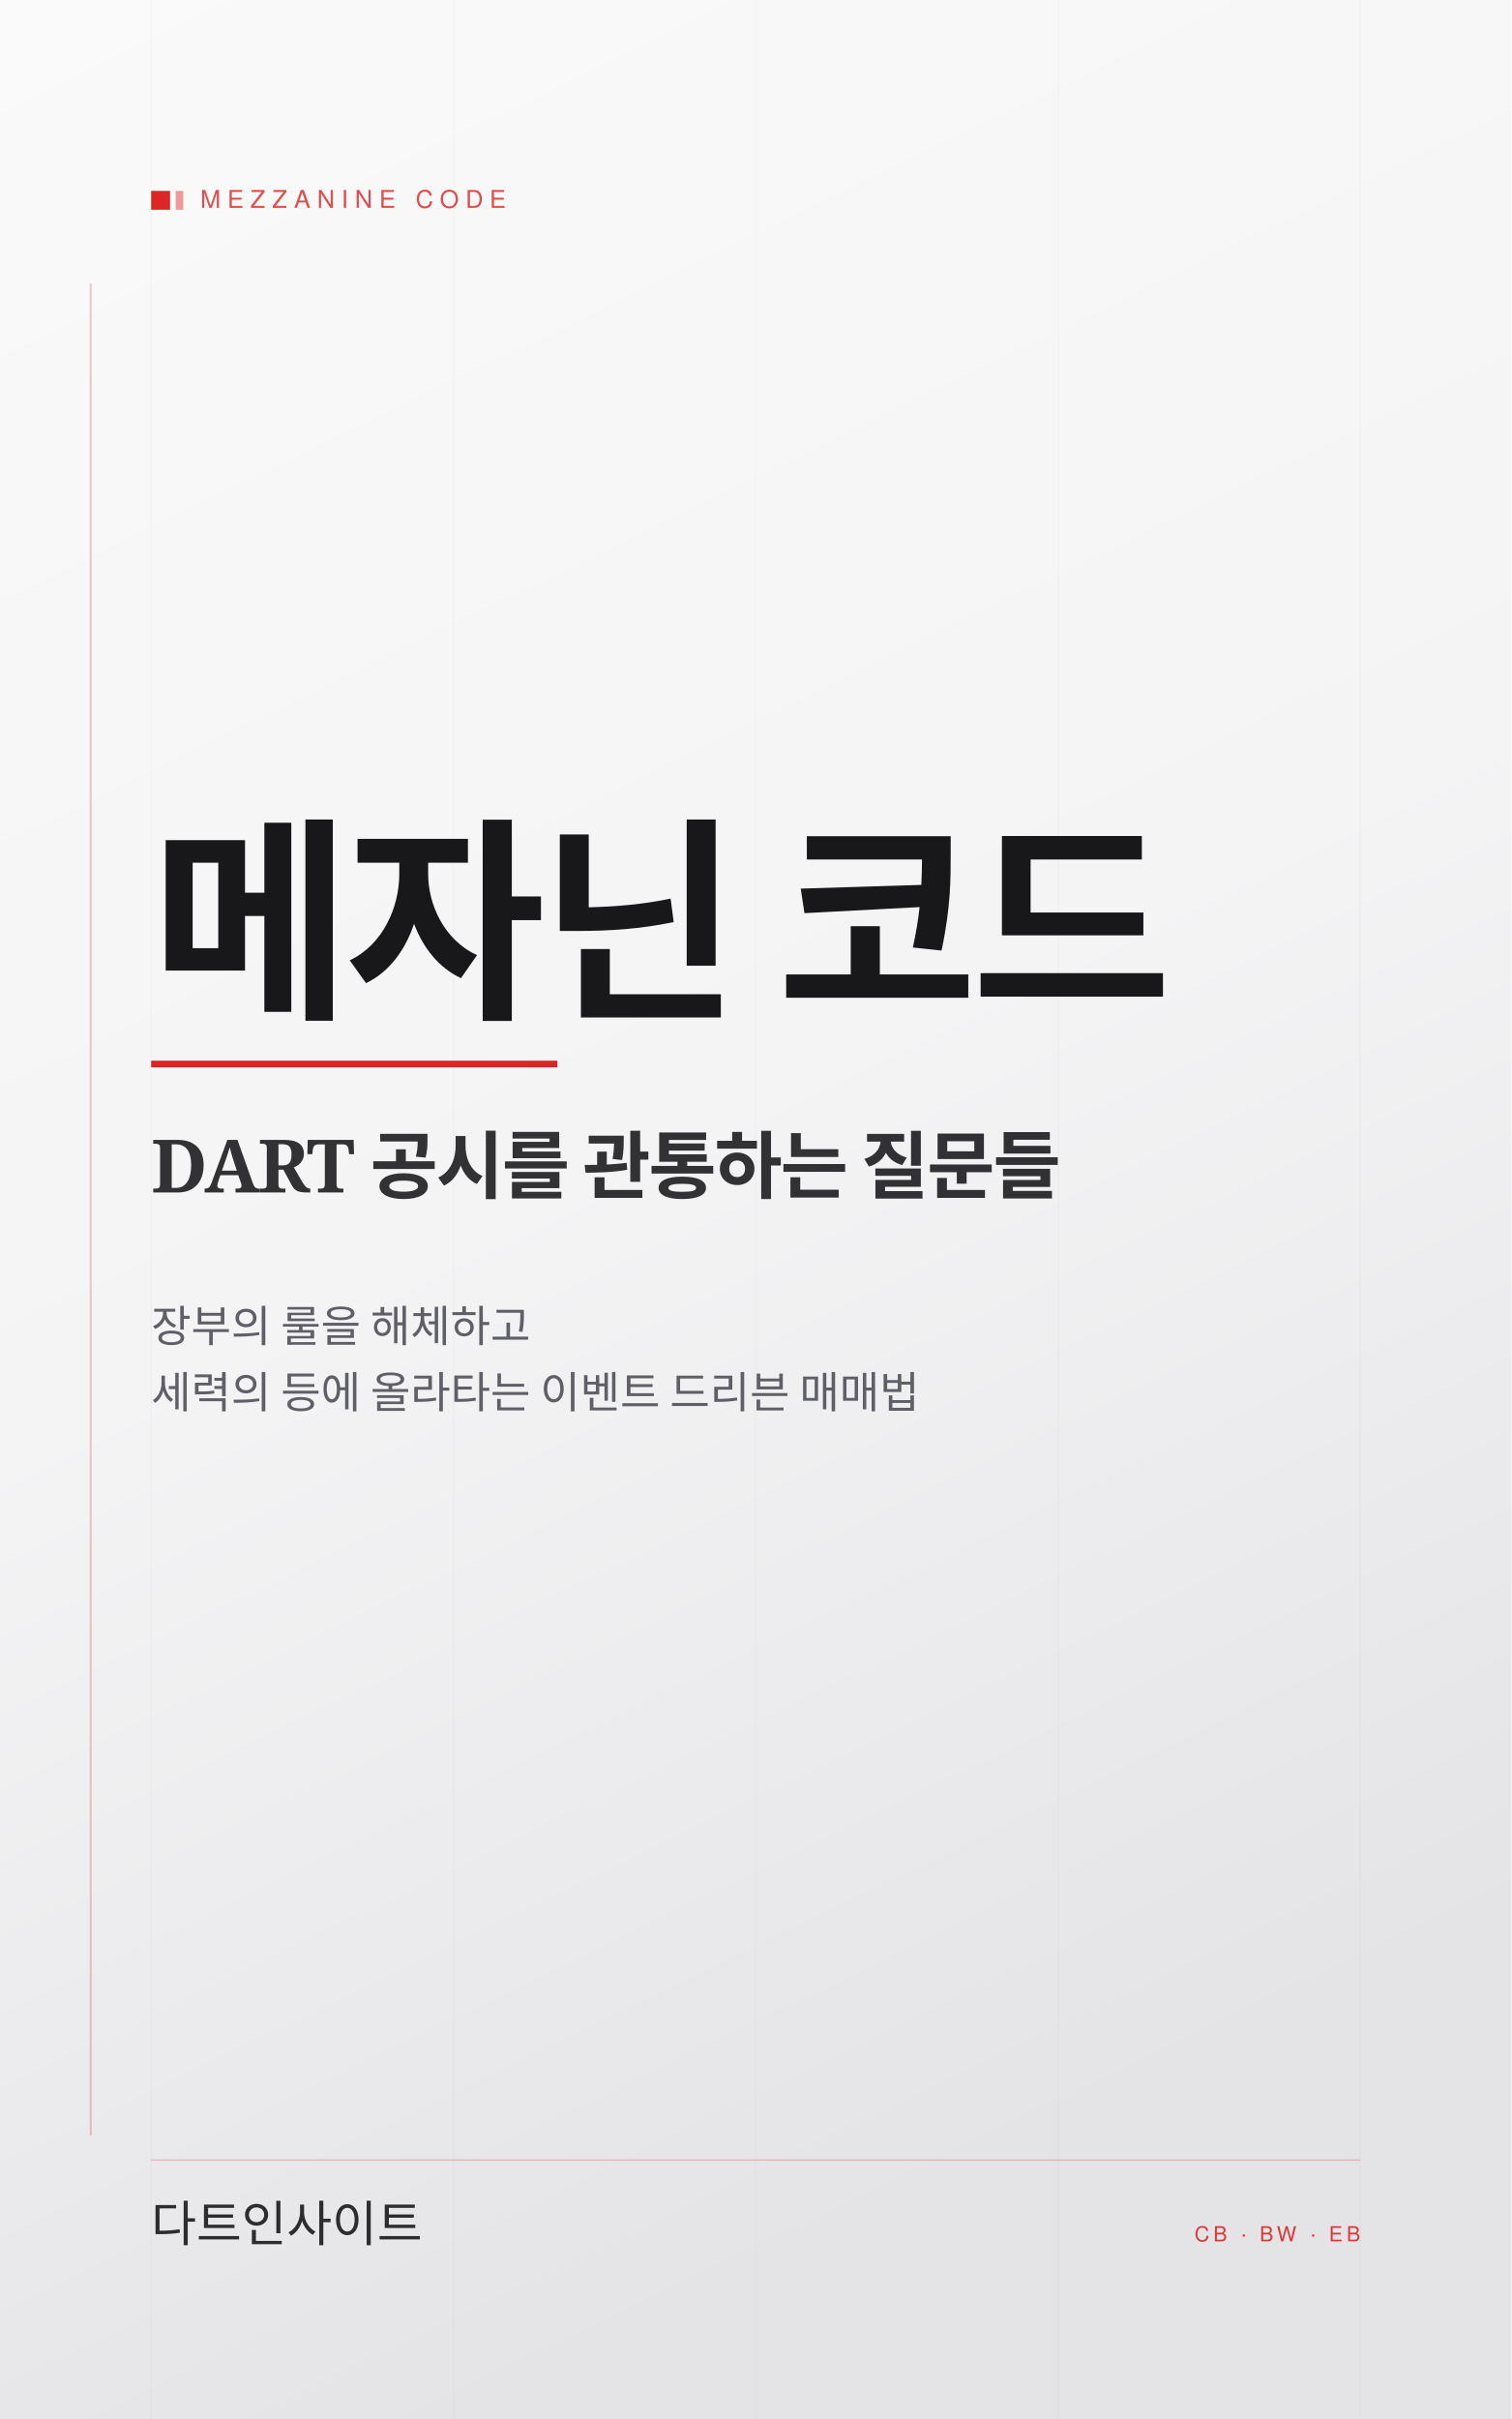
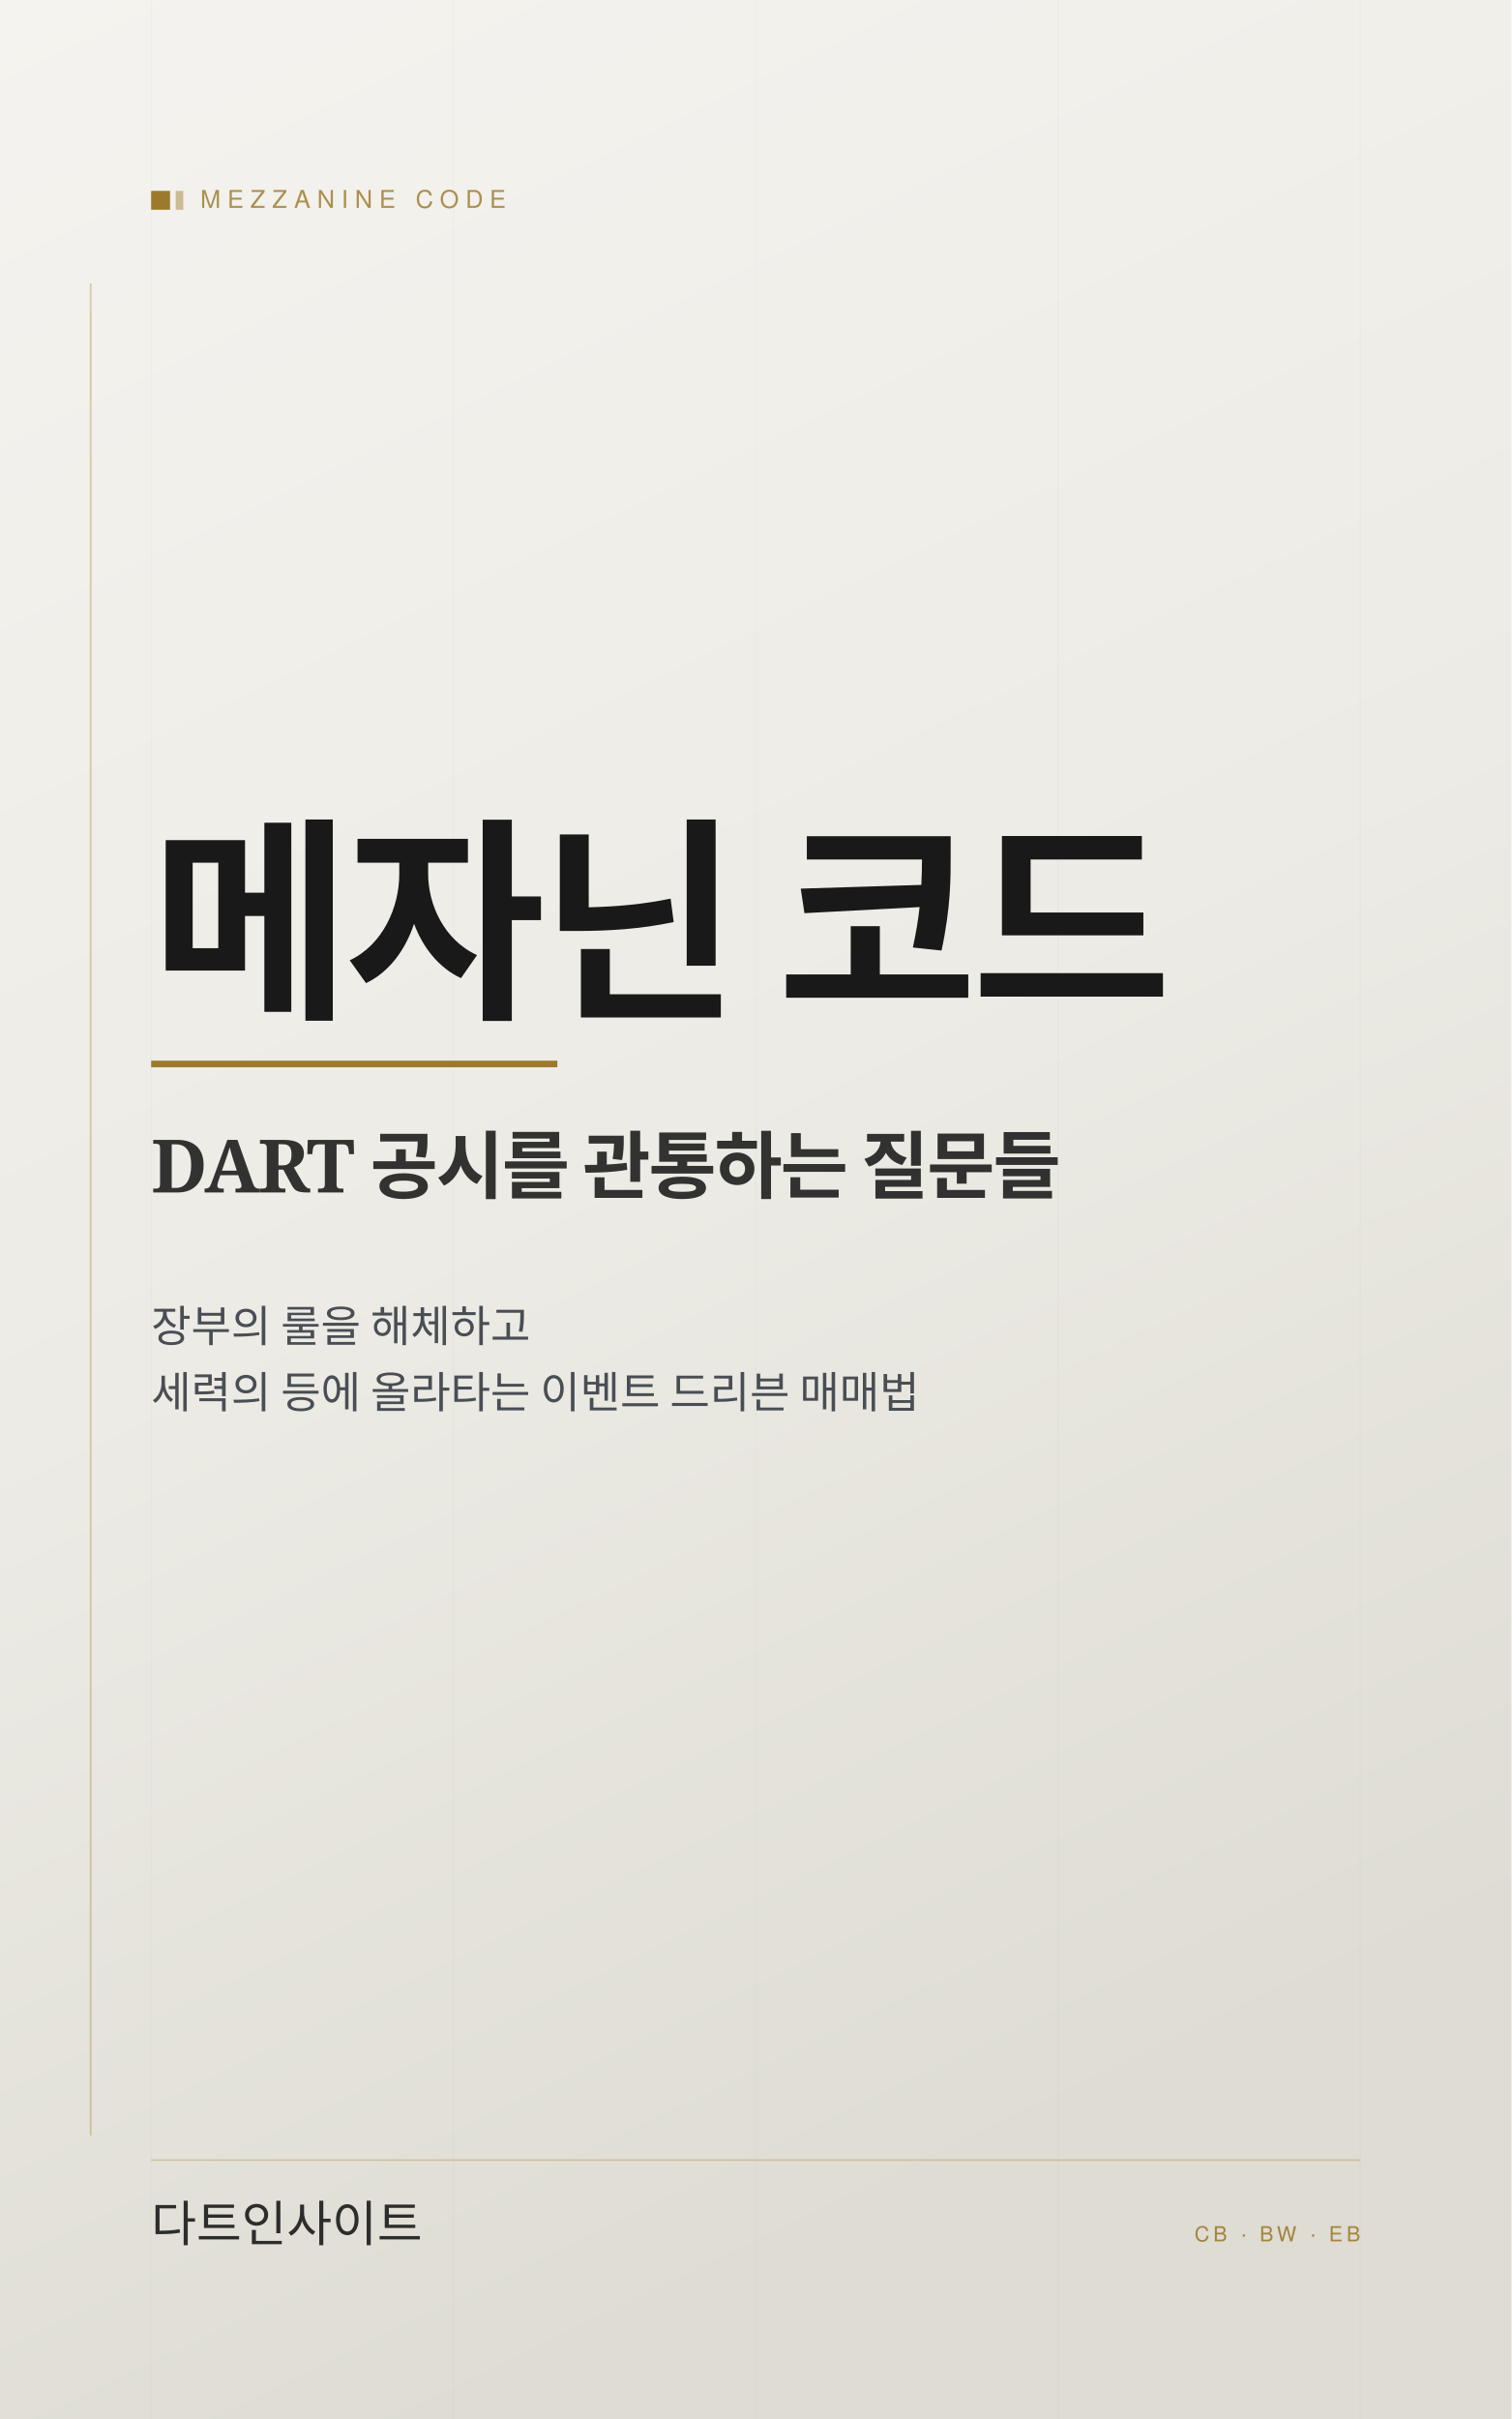
<svg xmlns="http://www.w3.org/2000/svg" viewBox="0 0 1600 2560" width="1600" height="2560">
  <defs>
    <linearGradient id="bg" x1="0" y1="0" x2="0.3" y2="1">
-       <stop offset="0" stop-color="#FAFAFA" />
-       <stop offset="0.55" stop-color="#F4F4F5" />
-       <stop offset="1" stop-color="#E4E4E7" />
+       <stop offset="0" stop-color="#F4F3EF" />
+       <stop offset="0.55" stop-color="#ECEBE5" />
+       <stop offset="1" stop-color="#DEDCD3" />
    </linearGradient>
  </defs>
  <rect width="1600" height="2560" fill="url(#bg)" />
-   <g stroke="#18181B" stroke-width="1" opacity="0.03">
+   <g stroke="#191919" stroke-width="1" opacity="0.03">
    <path d="M160 0v2560M480 0v2560M800 0v2560M1120 0v2560M1440 0v2560" />
  </g>
-   <path d="M96 300v1960" stroke="#DC2626" stroke-width="2" opacity="0.26" />
+   <path d="M96 300v1960" stroke="#9C7A2C" stroke-width="2" opacity="0.32" />
  <g transform="translate(160,222)">
-     <rect x="0" y="-20" width="20" height="20" fill="#DC2626" />
-     <rect x="26" y="-20" width="8" height="20" fill="#DC2626" opacity="0.45" />
-     <text x="52" y="-2" font-family="'Segoe UI', Helvetica, Arial, sans-serif" font-size="26" letter-spacing="7" fill="#DC2626" opacity="0.82">MEZZANINE CODE</text>
+     <rect x="0" y="-20" width="20" height="20" fill="#9C7A2C" />
+     <rect x="26" y="-20" width="8" height="20" fill="#9C7A2C" opacity="0.45" />
+     <text x="52" y="-2" font-family="'Segoe UI', Helvetica, Arial, sans-serif" font-size="26" letter-spacing="7" fill="#9C7A2C" opacity="0.82">MEZZANINE CODE</text>
  </g>
-   <text x="160" y="1060" font-family="KoPubWorldBatang, 'Noto Serif KR', serif" font-size="230" font-weight="700" fill="#18181B" letter-spacing="-6">메자닌 코드</text>
-   <path d="M160 1126h430" stroke="#DC2626" stroke-width="7" />
-   <text x="160" y="1262" font-family="KoPubWorldBatang, 'Noto Serif KR', serif" font-size="78" font-weight="700" fill="#18181B" letter-spacing="-2" opacity="0.88">DART 공시를 관통하는 질문들</text>
-   <text x="160" y="1420" font-family="KoPubWorldDotum, 'Noto Sans KR', sans-serif" font-size="46" fill="#52525B" opacity="0.92">장부의 룰을 해체하고</text>
-   <text x="160" y="1490" font-family="KoPubWorldDotum, 'Noto Sans KR', sans-serif" font-size="46" fill="#52525B" opacity="0.92">세력의 등에 올라타는 이벤트 드리븐 매매법</text>
-   <path d="M160 2286h1280" stroke="#DC2626" stroke-width="1.5" opacity="0.26" />
-   <text x="160" y="2372" font-family="KoPubWorldBatang, 'Noto Serif KR', serif" font-size="52" fill="#18181B" opacity="0.9">다트인사이트</text>
-   <text x="1440" y="2372" text-anchor="end" font-family="'Segoe UI', Helvetica, Arial, sans-serif" font-size="22" letter-spacing="4" fill="#DC2626" opacity="0.9">CB · BW · EB</text>
+   <text x="160" y="1060" font-family="KoPubWorldBatang, 'Noto Serif KR', serif" font-size="230" font-weight="700" fill="#191919" letter-spacing="-6">메자닌 코드</text>
+   <path d="M160 1126h430" stroke="#9C7A2C" stroke-width="7" />
+   <text x="160" y="1262" font-family="KoPubWorldBatang, 'Noto Serif KR', serif" font-size="78" font-weight="700" fill="#191919" letter-spacing="-2" opacity="0.88">DART 공시를 관통하는 질문들</text>
+   <text x="160" y="1420" font-family="KoPubWorldDotum, 'Noto Sans KR', sans-serif" font-size="46" fill="#3C4148" opacity="0.92">장부의 룰을 해체하고</text>
+   <text x="160" y="1490" font-family="KoPubWorldDotum, 'Noto Sans KR', sans-serif" font-size="46" fill="#3C4148" opacity="0.92">세력의 등에 올라타는 이벤트 드리븐 매매법</text>
+   <path d="M160 2286h1280" stroke="#9C7A2C" stroke-width="1.5" opacity="0.32" />
+   <text x="160" y="2372" font-family="KoPubWorldBatang, 'Noto Serif KR', serif" font-size="52" fill="#191919" opacity="0.9">다트인사이트</text>
+   <text x="1440" y="2372" text-anchor="end" font-family="'Segoe UI', Helvetica, Arial, sans-serif" font-size="22" letter-spacing="4" fill="#9C7A2C" opacity="0.9">CB · BW · EB</text>
</svg>
